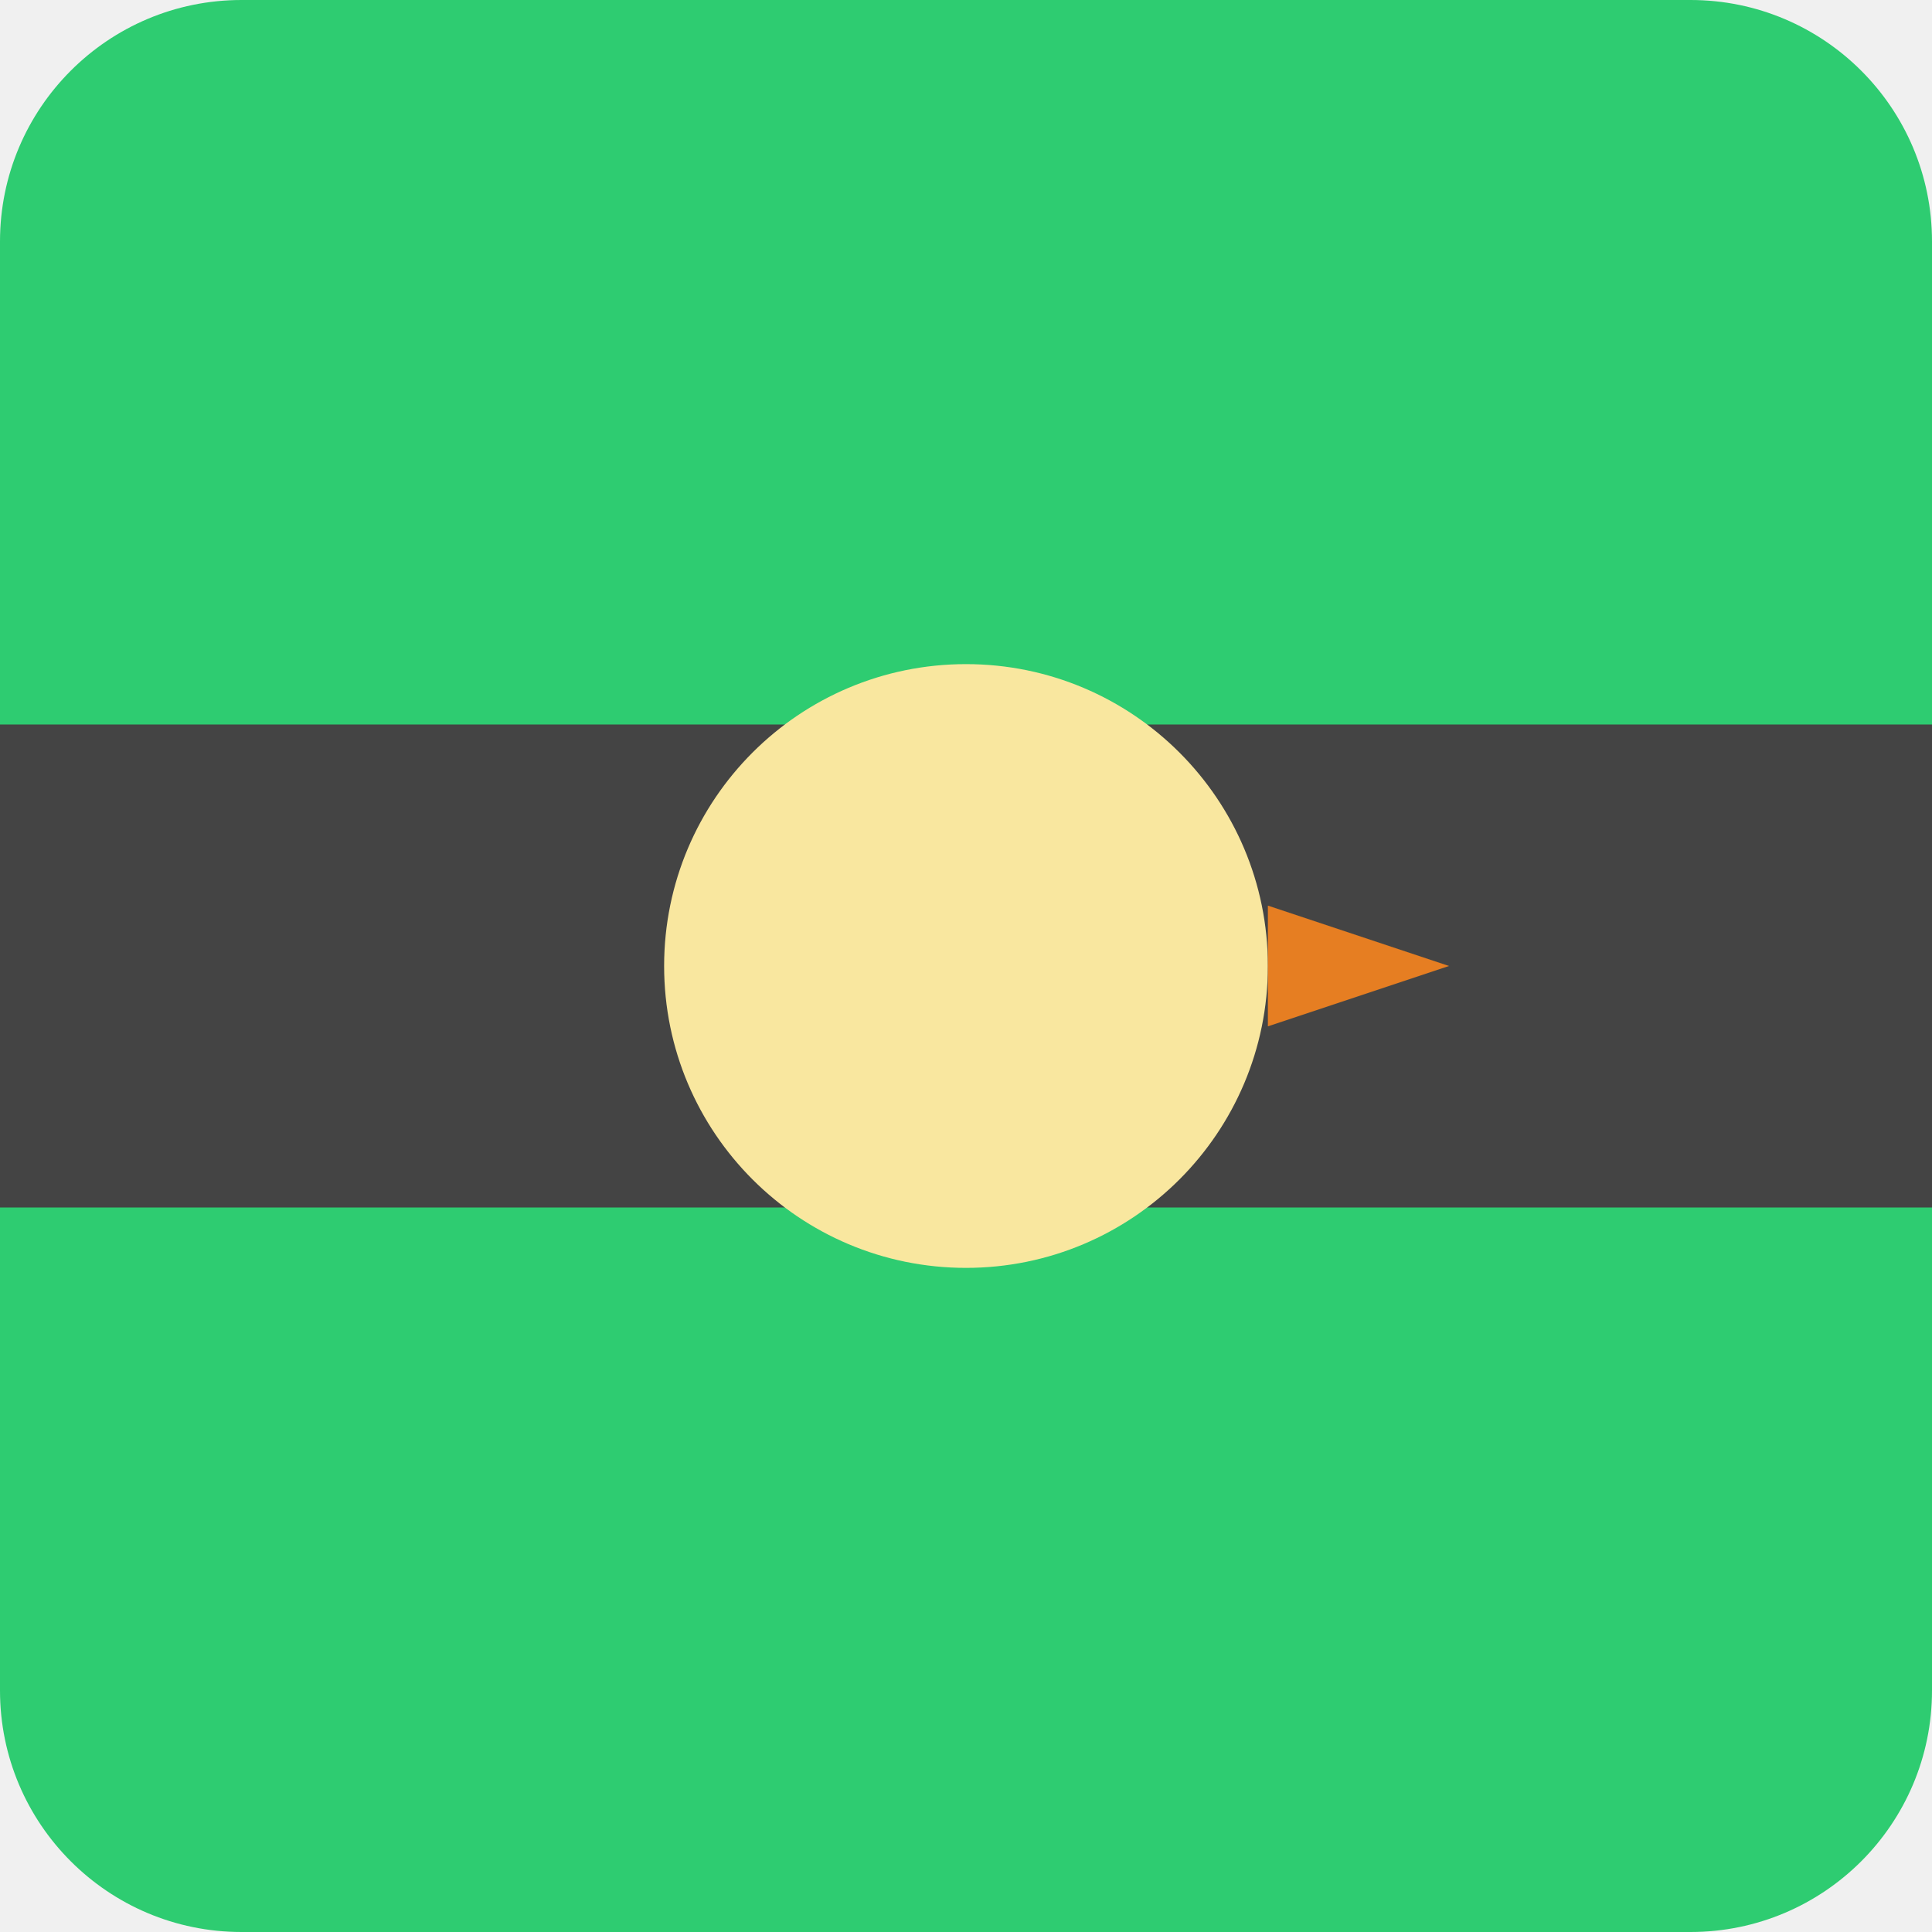
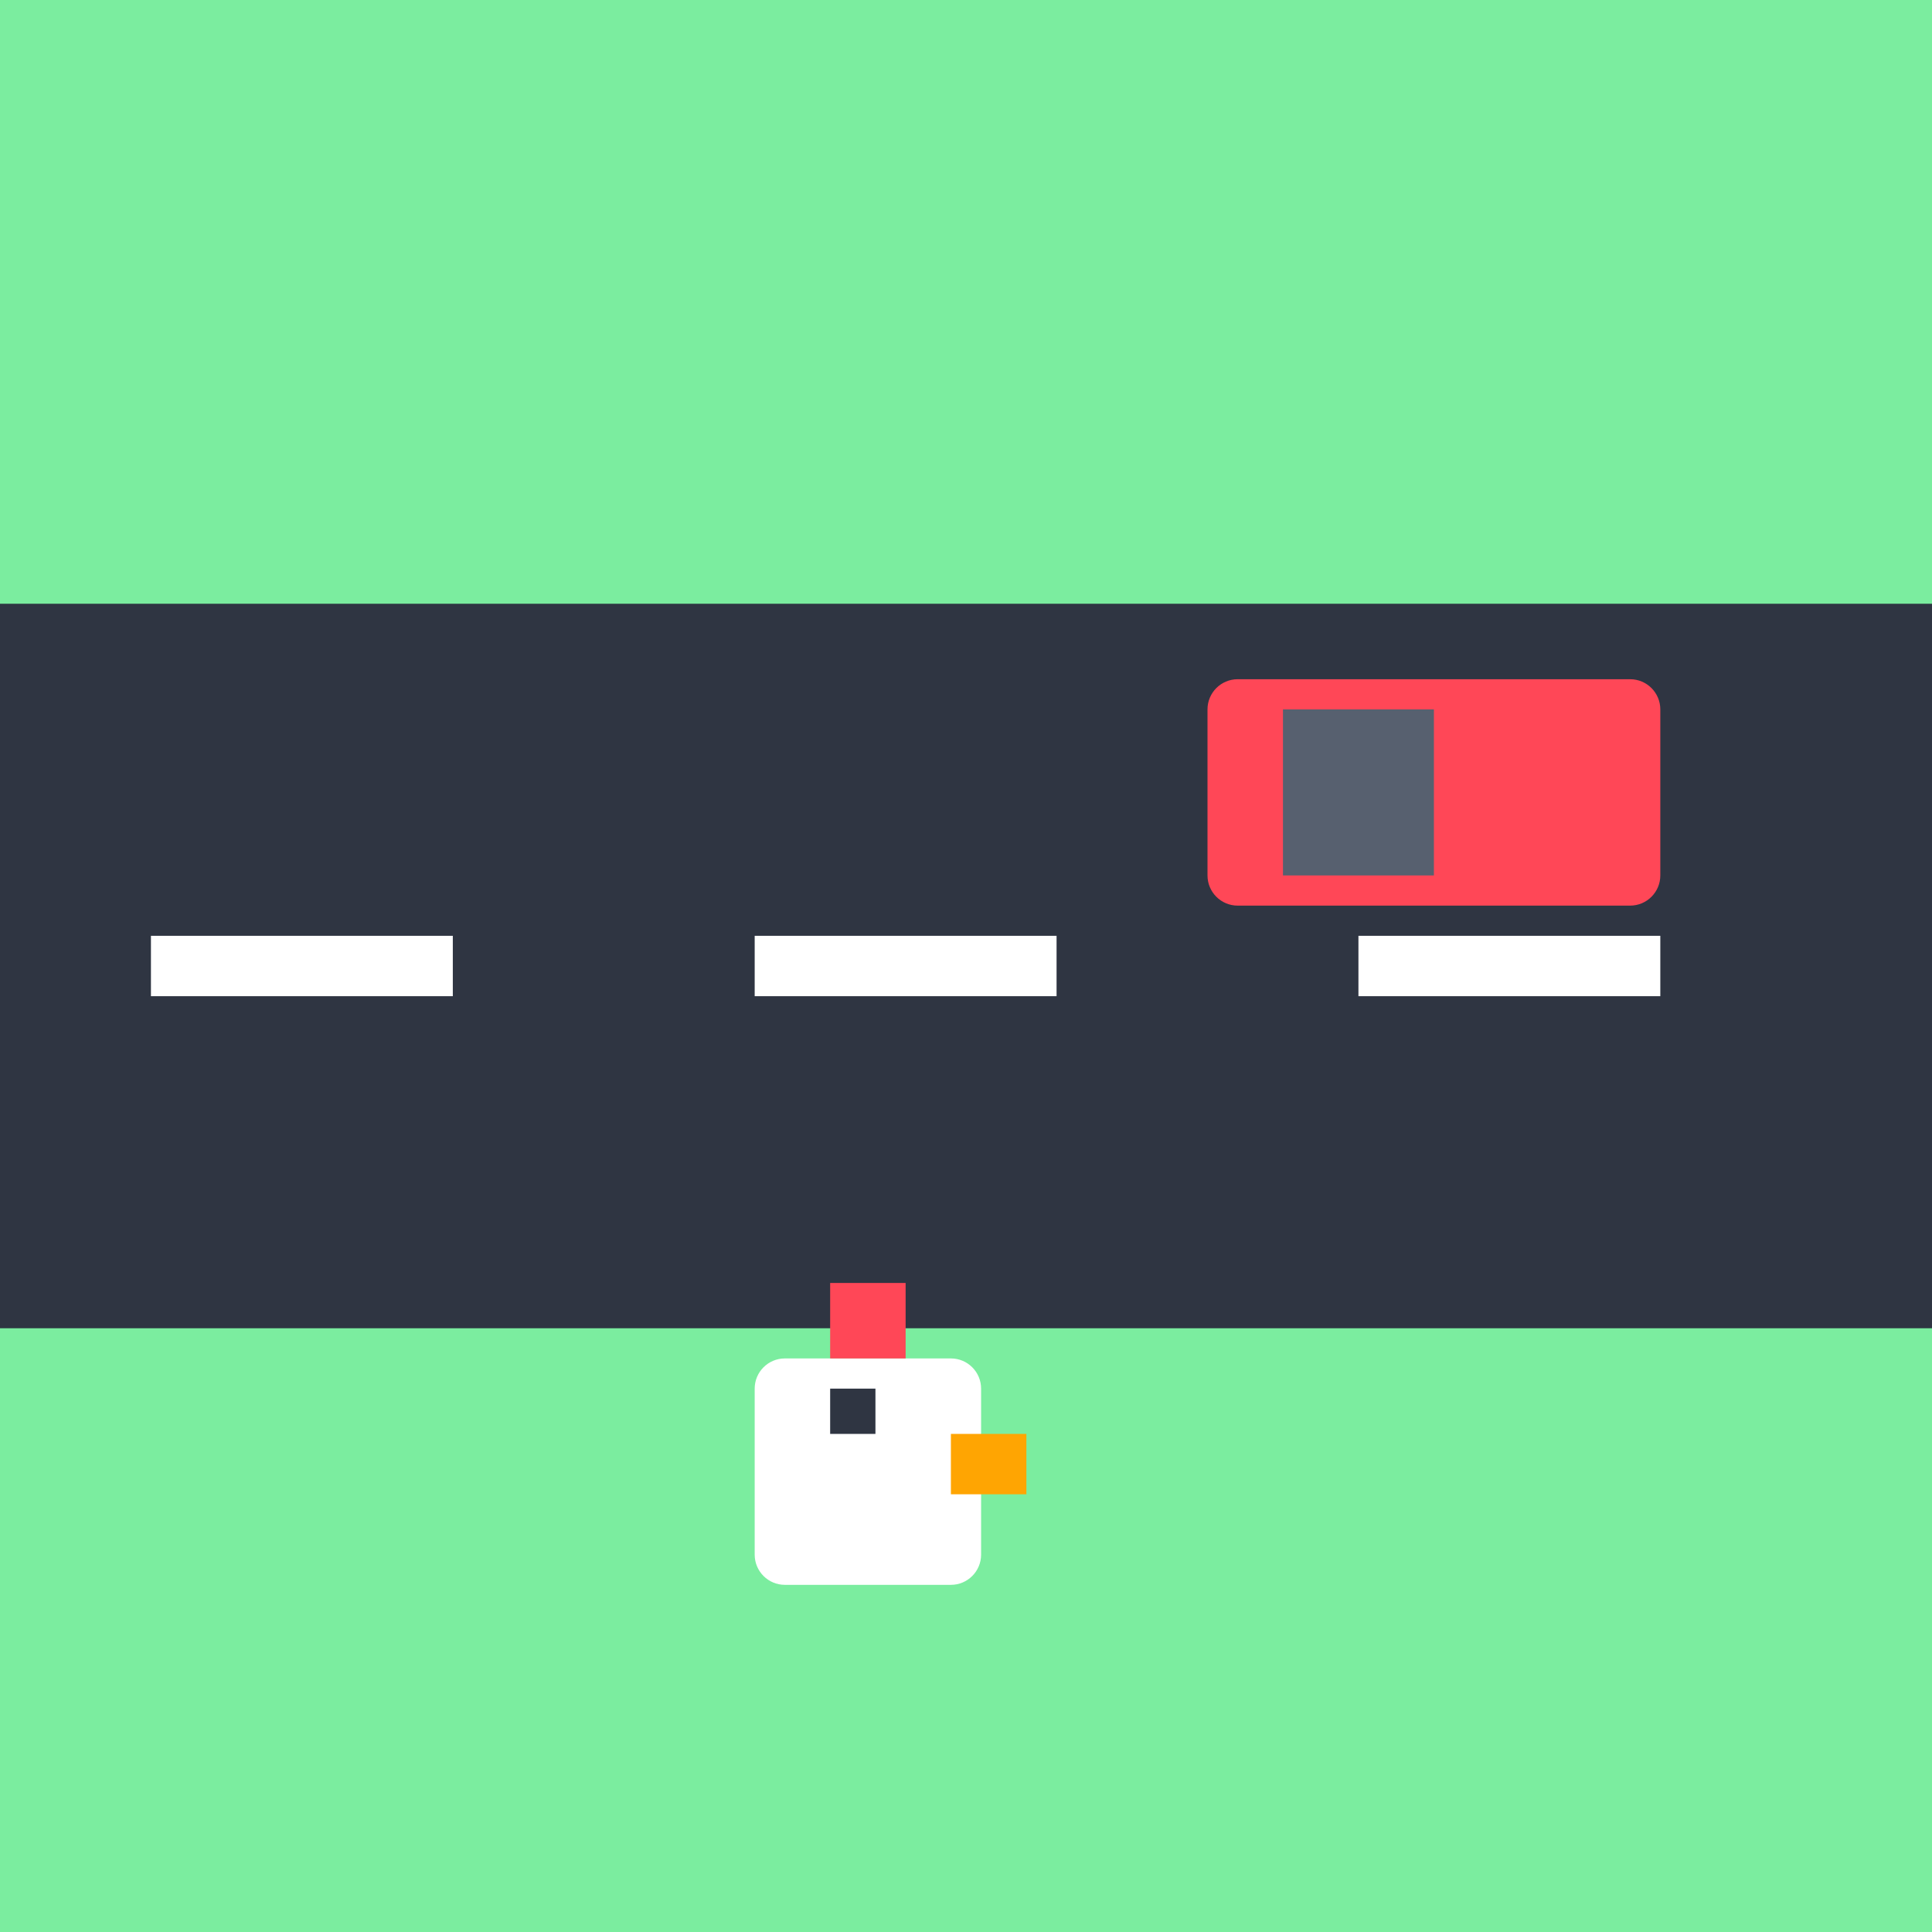
- <svg xmlns="http://www.w3.org/2000/svg" width="128" height="128">
-   <rect width="128" height="128" rx="16" fill="#2ecc71" />
-   <rect y="48" width="128" height="32" fill="#444" />
-   <circle cx="64" cy="64" r="20" fill="#f9e79f" />
-   <polygon points="84,60 96,64 84,68" fill="#e67e22" />
+ <svg xmlns="http://www.w3.org/2000/svg" viewBox="0 0 256 256">
+   <path fill="#7bed9f" d="M0 0h256v256H0z" />
+   <path fill="#2f3542" d="M0 80h256v96H0z" />
+   <path fill="#fff" d="M20 124h40v8H20zm80 0h40v8h-40zm80 0h40v8h-40z" />
+   <rect width="60" height="30" x="160" y="90" fill="#ff4757" rx="4" />
+   <path fill="#57606f" d="M170 94h20v22h-20z" />
+   <rect width="30" height="30" x="100" y="180" fill="#fff" rx="4" />
+   <path fill="#2f3542" d="M110 184h6v6h-6z" />
+   <path fill="#ffa502" d="M126 190h10v8h-10z" />
+   <path fill="#ff4757" d="M110 170h10v10h-10z" />
</svg>
